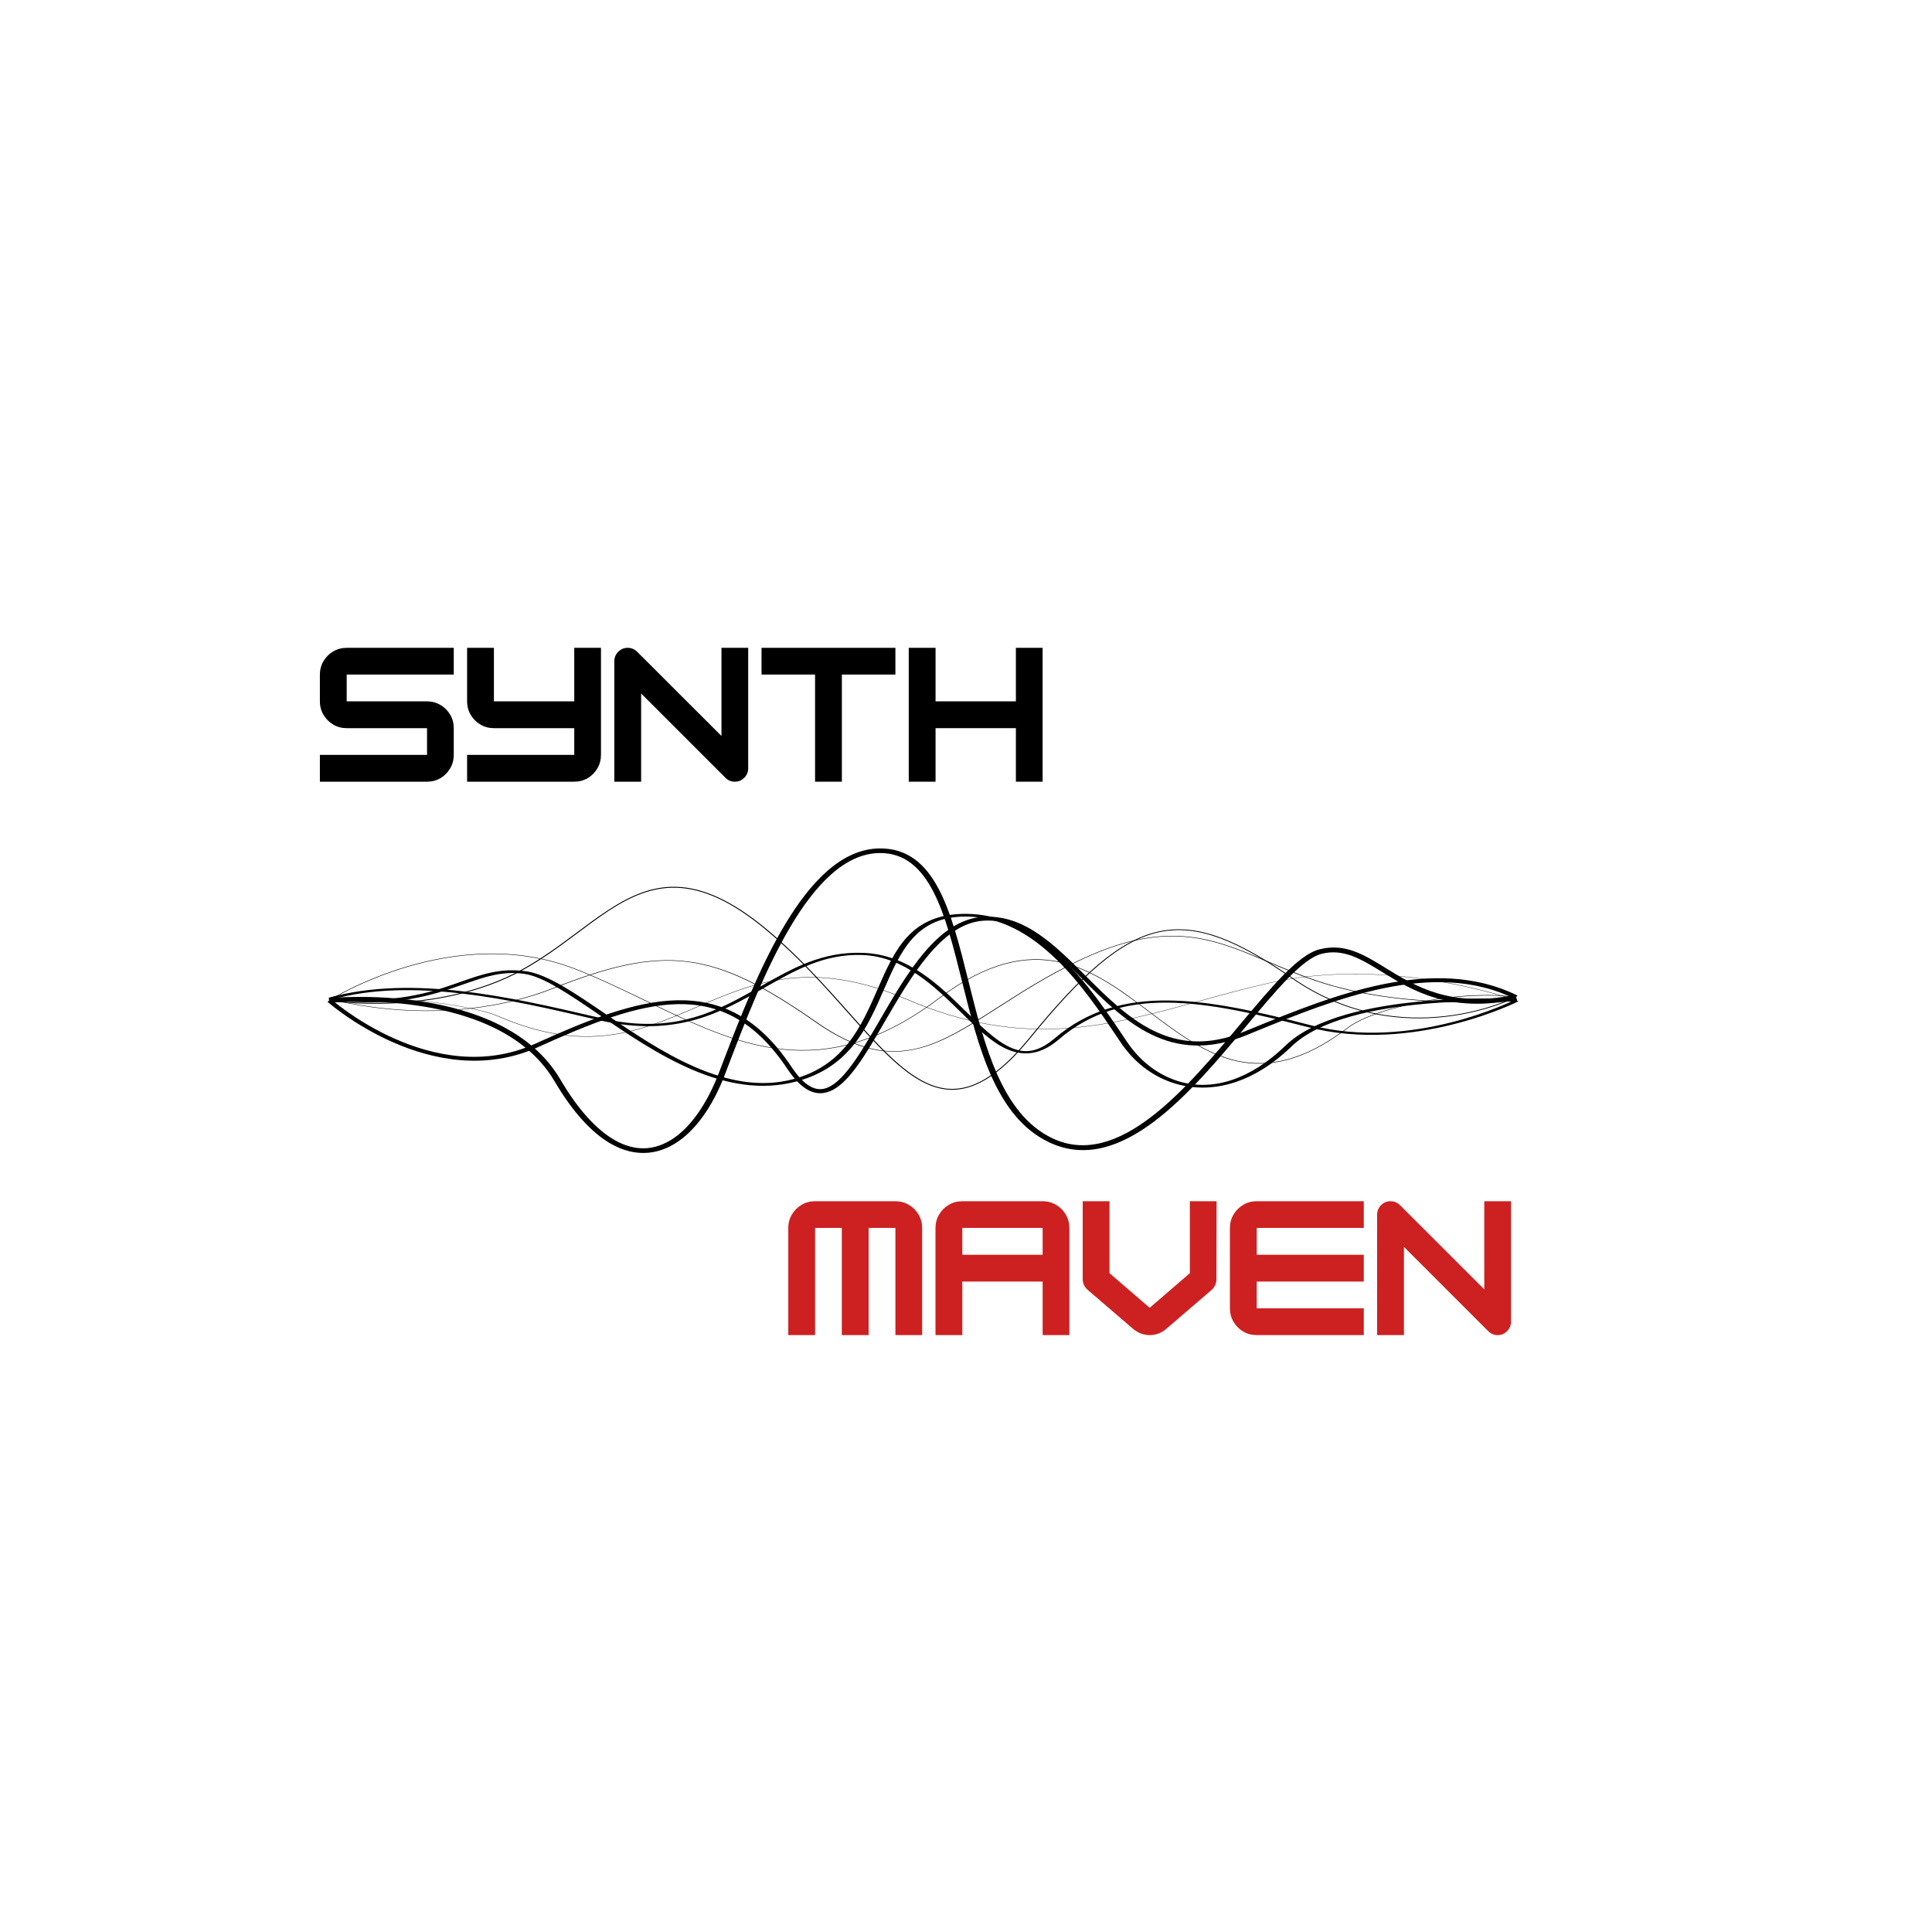
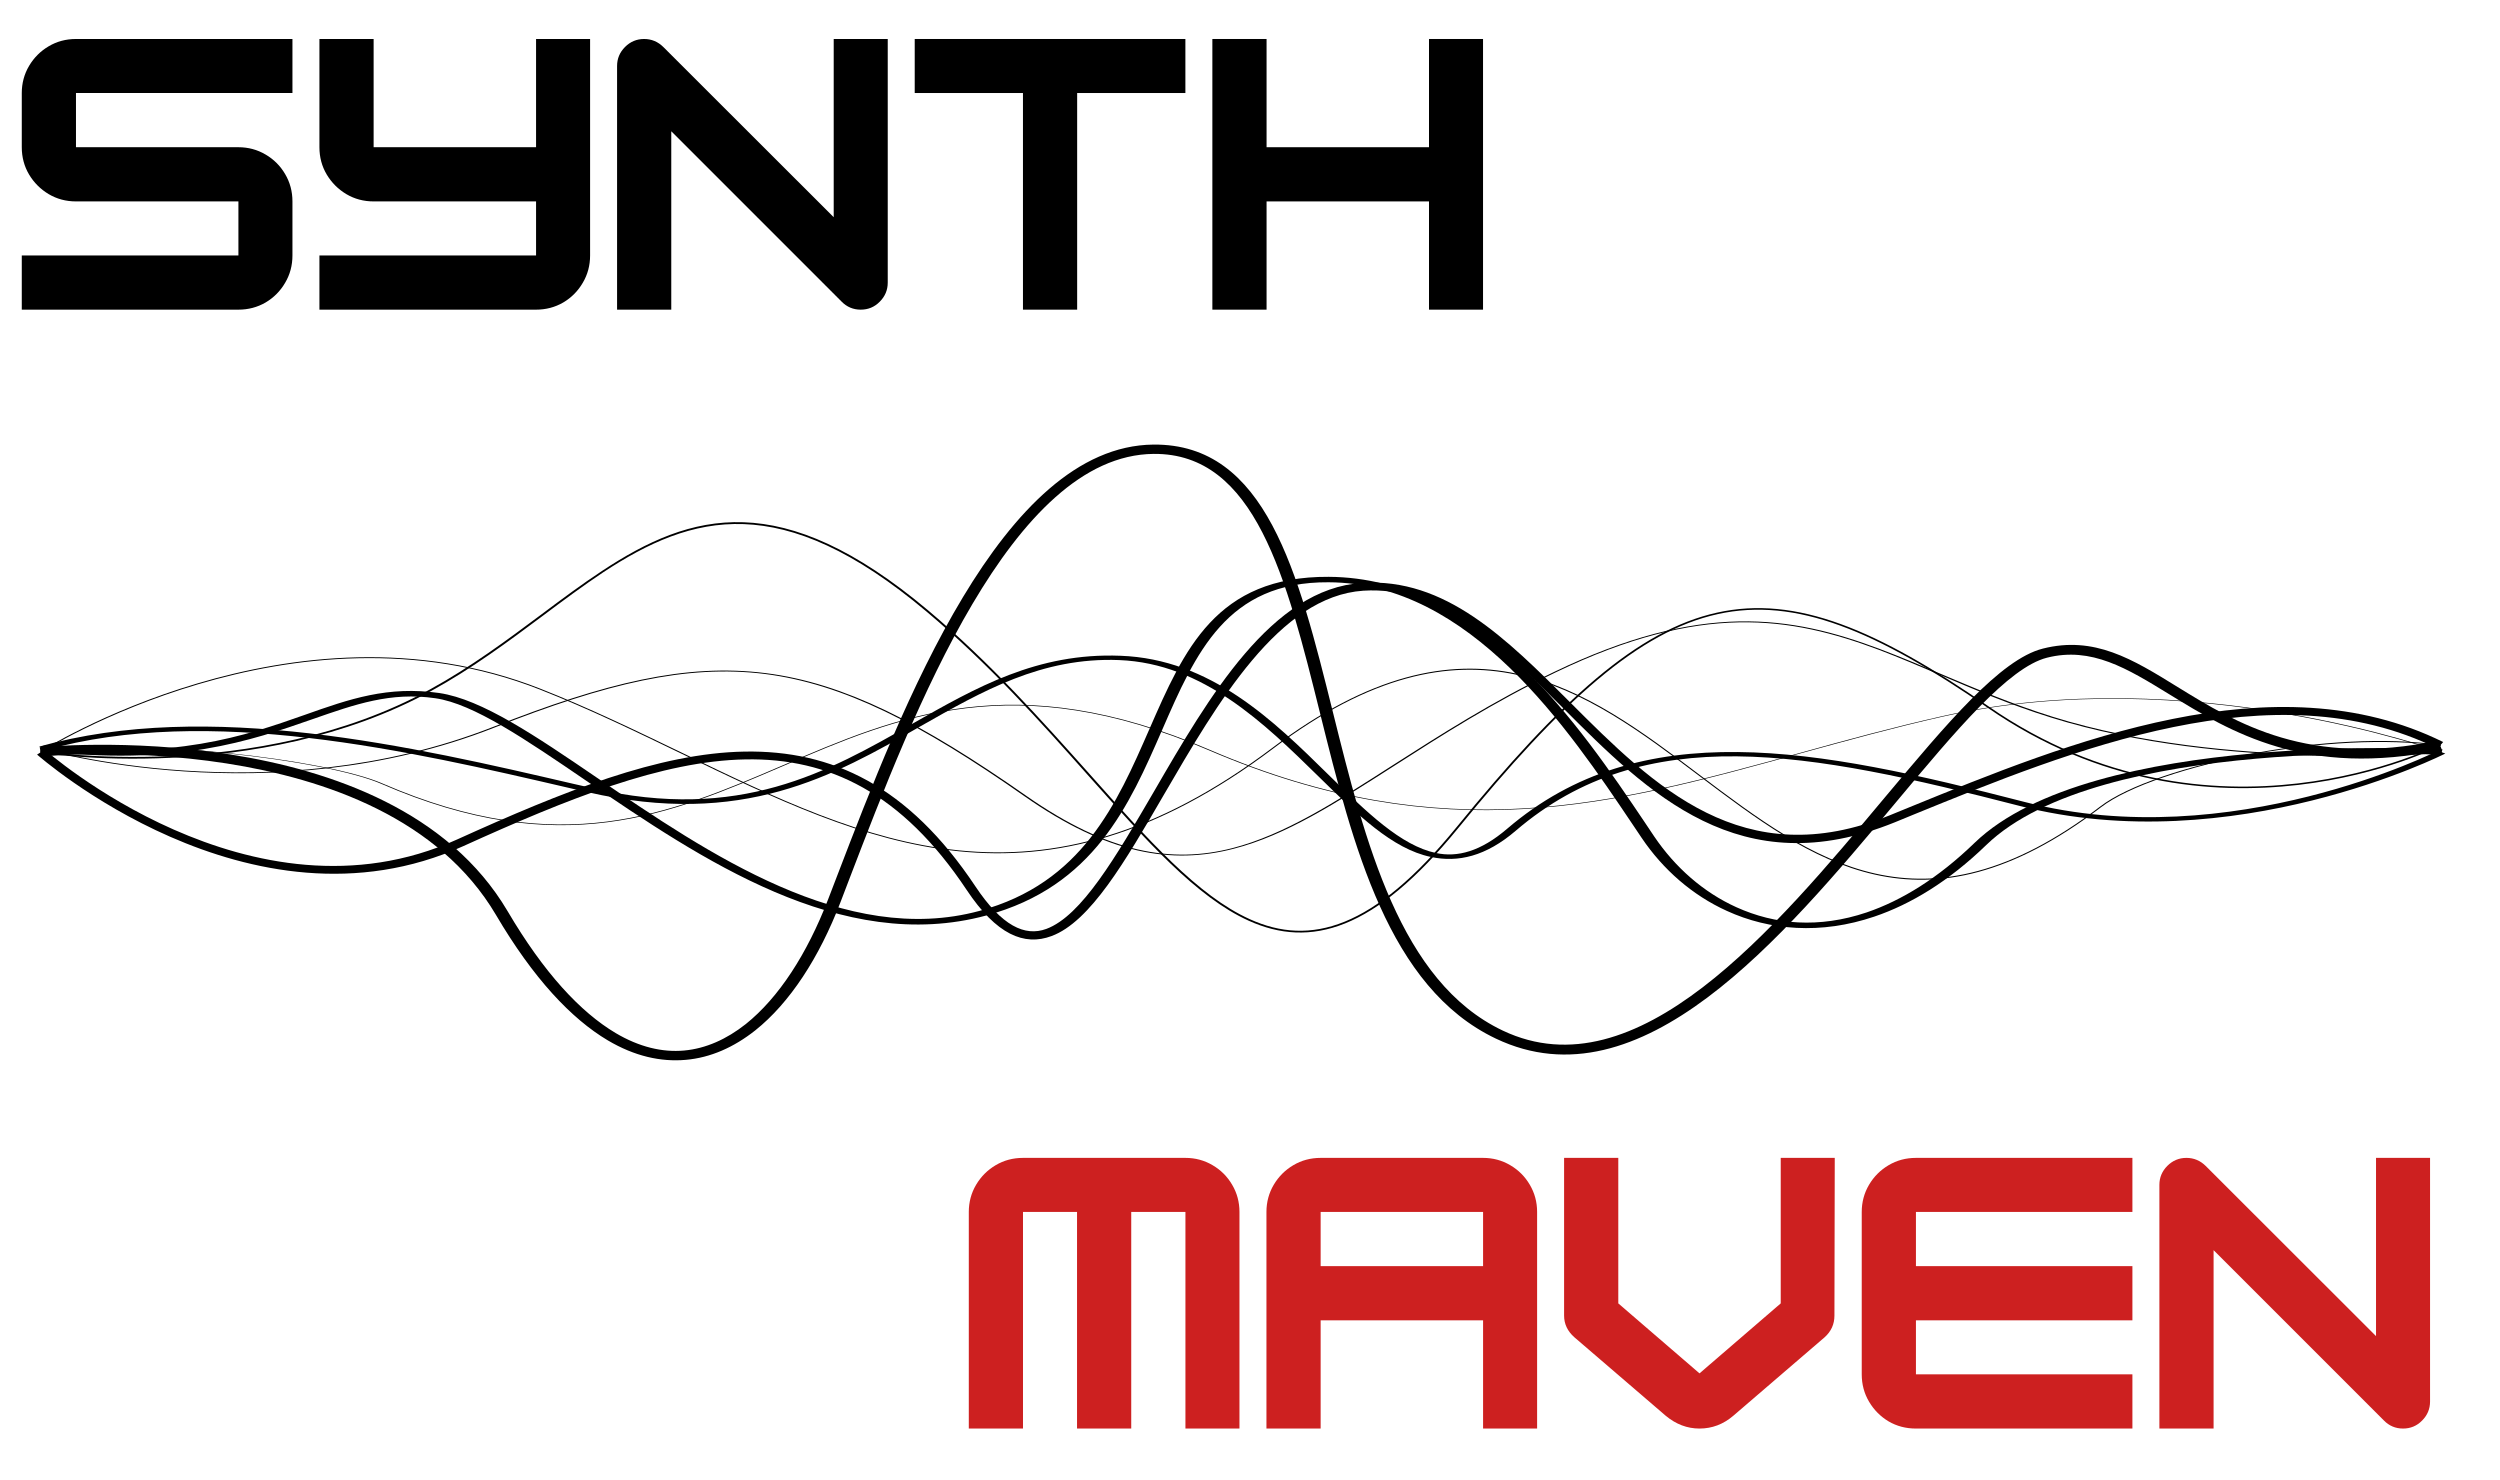
- <svg xmlns="http://www.w3.org/2000/svg" width="500" zoomAndPan="magnify" viewBox="0 0 375 375" height="500" preserveAspectRatio="xMidYMid meet" version="1.0">
+ <svg xmlns="http://www.w3.org/2000/svg" width="480" zoomAndPan="magnify" viewBox="60 122 240 142" height="284" preserveAspectRatio="xMidYMid meet" version="1.0">
  <defs>
    <g />
    <clipPath id="5b3883f59e">
      <path d="M 63 164.578 L 295 164.578 L 295 224 L 63 224 Z M 63 164.578 " clip-rule="nonzero" />
    </clipPath>
    <clipPath id="599f8430af">
      <rect x="0" width="144" y="0" height="40" />
    </clipPath>
    <clipPath id="a174bab76c">
      <rect x="0" width="144" y="0" height="40" />
    </clipPath>
  </defs>
  <rect x="-37.5" width="450" fill="#ffffff" y="-37.5" height="450" fill-opacity="1" />
  <rect x="-37.5" width="450" fill="#ffffff" y="-37.5" height="450" fill-opacity="1" />
  <path fill="#000000" d="M 294.398 194.172 C 294.336 194.172 273.73 196.023 257.023 190.801 C 253.105 189.574 249.621 188.094 246.328 186.699 C 244.355 185.867 242.449 185.055 240.523 184.328 C 231.918 181.082 223.297 179.727 209.223 186.492 C 203.211 189.363 198.234 192.57 193.738 195.441 C 188.121 199.043 183.312 202.125 178.336 203.414 C 172.512 204.91 166.438 203.934 158.52 198.398 C 148.465 191.363 141.066 187.574 133.48 186.617 C 125.871 185.66 118.117 187.535 107.359 191.777 C 85.949 200.207 64.141 193.859 64.078 193.84 L 63.977 193.902 C 64.035 193.922 85.969 200.312 107.484 191.84 C 118.203 187.617 125.891 185.766 133.418 186.699 C 140.941 187.656 148.32 191.406 158.352 198.438 C 166.355 204.039 172.512 205.016 178.441 203.477 C 183.457 202.188 188.266 199.086 193.902 195.484 C 198.379 192.613 203.375 189.406 209.367 186.535 C 223.316 179.832 231.859 181.184 240.398 184.391 C 242.305 185.117 244.211 185.93 246.18 186.762 C 249.496 188.18 252.961 189.656 256.898 190.883 C 273.688 196.129 294.375 194.277 294.438 194.277 L 294.398 194.195 Z M 294.398 194.172 " fill-opacity="1" fill-rule="nonzero" />
  <path fill="#000000" d="M 294.457 194.195 C 294.398 194.172 270.227 185.41 246.43 190.758 C 241.723 191.82 237.227 193.047 232.812 194.277 C 215.004 199.188 198.691 203.684 176.137 193.984 C 157.359 185.91 146.125 190.738 135.074 195.504 C 124.359 200.105 113.828 204.641 96.707 197.211 C 94.074 196.066 88.27 194.941 81.738 194.277 C 75.832 193.672 69.344 193.422 64.035 193.84 L 64.059 193.883 C 69.344 193.465 75.832 193.715 81.719 194.316 C 88.227 194.984 94.012 196.109 96.621 197.254 C 113.828 204.727 124.398 200.168 135.156 195.547 C 146.164 190.801 157.359 185.992 176.055 194.027 C 198.672 203.746 215.027 199.25 232.875 194.316 C 237.27 193.109 241.766 191.863 246.473 190.801 C 270.184 185.473 294.293 194.215 294.375 194.234 Z M 294.457 194.195 " fill-opacity="1" fill-rule="nonzero" />
  <path fill="#000000" d="M 294.043 194.07 C 293.98 194.09 274.207 204.102 254.41 199 C 244.254 196.379 235.09 194.277 226.82 194.195 C 218.469 194.109 211.109 196.066 204.684 201.562 C 202.133 203.746 199.914 204.328 197.863 203.891 C 194.484 203.184 191.188 199.957 187.539 196.379 C 182.254 191.176 176.223 185.266 167.559 184.953 C 159.578 184.641 153.711 187.992 147.574 191.488 C 139.512 196.086 130.992 200.938 116.895 197.668 C 116.293 197.523 115.691 197.398 115.07 197.254 C 99.668 193.672 79.977 189.094 63.766 193.672 L 64.305 194.027 C 80.02 189.594 99.422 194.109 114.574 197.629 C 115.195 197.773 115.797 197.918 116.398 198.043 C 131.262 201.477 140.051 196.484 148.34 191.738 C 154.312 188.344 160.012 185.078 167.434 185.367 C 175.496 185.68 181.402 191.469 186.586 196.547 C 190.297 200.188 193.656 203.496 197.363 204.266 C 199.977 204.828 202.652 204.203 205.512 201.75 C 211.73 196.422 218.777 194.527 226.738 194.609 C 234.781 194.691 243.816 196.773 253.832 199.355 C 274.371 204.641 294.688 194.379 294.75 194.34 L 294.004 194.07 Z M 294.043 194.07 " fill-opacity="1" fill-rule="nonzero" />
  <path fill="#000000" d="M 294.48 193.945 C 294.375 193.945 260.855 192.008 249.559 202.914 C 246.059 206.305 242.555 208.449 239.195 209.594 C 236.914 210.363 234.699 210.656 232.625 210.551 C 230.531 210.449 228.543 209.93 226.695 209.094 C 223.523 207.66 220.809 205.266 218.797 202.289 C 218.508 201.852 218.219 201.414 217.906 200.957 C 211.688 191.715 202.09 177.461 187.559 177.375 C 176.738 177.312 173.672 184.371 170.336 192.008 C 167.227 199.125 163.887 206.785 154.02 209.449 C 141.168 212.926 127.945 203.914 117.352 196.691 C 111.402 192.633 106.262 189.137 102.18 188.531 C 97.246 187.824 93.574 189.094 89.242 190.633 C 83.562 192.633 76.66 195.047 64.203 193.57 L 63.871 194.07 C 76.949 195.609 84.125 193.09 90.031 191.031 C 94.094 189.613 97.516 188.406 101.785 189.031 C 105.453 189.551 110.492 193.008 116.293 196.961 C 127.199 204.391 140.773 213.652 154.684 209.887 C 165.008 207.098 168.406 199.312 171.559 192.09 C 174.793 184.66 177.777 177.836 187.539 177.898 C 201.16 177.961 210.59 192.008 216.703 201.102 C 217.016 201.562 217.305 202 217.598 202.434 C 219.648 205.473 222.469 207.949 225.785 209.449 C 227.836 210.387 230.074 210.949 232.457 211.074 C 234.863 211.199 237.371 210.863 239.941 209.992 C 243.445 208.805 247.094 206.598 250.68 203.121 C 261.605 192.57 294.211 194.465 294.312 194.465 Z M 294.48 193.945 " fill-opacity="1" fill-rule="nonzero" />
  <path fill="#000000" d="M 63.914 194.109 C 63.977 194.109 84.578 197.355 101.285 188.18 C 105.203 186.035 108.688 183.434 111.984 180.977 C 113.953 179.5 115.859 178.086 117.785 176.816 C 126.391 171.133 135.012 168.762 149.086 180.582 C 155.098 185.641 160.074 191.238 164.57 196.273 C 170.188 202.582 175 207.992 179.973 210.238 C 185.797 212.883 191.871 211.156 199.789 201.457 C 209.844 189.113 217.242 182.496 224.832 180.812 C 232.438 179.125 240.191 182.414 250.949 189.844 C 272.363 204.641 294.168 193.484 294.23 193.445 L 294.336 193.57 C 294.273 193.609 272.34 204.828 250.824 189.949 C 240.109 182.559 232.418 179.293 224.895 180.957 C 217.367 182.621 209.988 189.219 199.957 201.539 C 191.953 211.344 185.797 213.07 179.871 210.387 C 174.852 208.117 170.043 202.707 164.406 196.379 C 159.93 191.344 154.934 185.742 148.941 180.707 C 134.992 168.969 126.453 171.32 117.91 176.941 C 116.004 178.211 114.098 179.625 112.129 181.102 C 108.812 183.578 105.348 186.16 101.41 188.324 C 84.621 197.523 63.934 194.277 63.871 194.277 L 63.914 194.133 Z M 63.914 194.109 " fill-opacity="1" fill-rule="nonzero" />
  <path fill="#000000" d="M 63.852 194.152 C 63.914 194.109 88.082 178.75 111.879 188.117 C 116.586 189.969 121.082 192.152 125.496 194.277 C 143.305 202.895 159.617 210.781 182.172 193.777 C 200.949 179.625 212.188 188.094 223.234 196.441 C 233.953 204.516 244.48 212.488 261.605 199.438 C 264.234 197.418 270.039 195.465 276.57 194.277 C 282.477 193.195 288.965 192.758 294.273 193.508 L 294.25 193.59 C 288.965 192.863 282.477 193.297 276.59 194.359 C 270.082 195.547 264.297 197.504 261.688 199.5 C 244.48 212.613 233.91 204.621 223.152 196.504 C 212.145 188.199 200.949 179.75 182.254 193.84 C 159.637 210.887 143.285 202.977 125.438 194.359 C 121.043 192.238 116.543 190.051 111.836 188.199 C 88.125 178.855 64.016 194.172 63.934 194.215 Z M 63.852 194.152 " fill-opacity="1" fill-rule="nonzero" />
  <path fill="#000000" d="M 64.266 193.945 C 64.328 193.984 84.102 211.551 103.898 202.582 C 114.055 197.98 123.219 194.297 131.488 194.152 C 139.844 194.008 147.199 197.418 153.629 207.078 C 156.176 210.906 158.395 211.926 160.445 211.176 C 163.824 209.93 167.121 204.266 170.77 198.004 C 176.055 188.887 182.086 178.52 190.754 177.961 C 198.734 177.438 204.598 183.289 210.734 189.426 C 218.797 197.48 227.316 205.996 241.414 200.27 C 242.016 200.02 242.617 199.77 243.238 199.523 C 258.641 193.234 278.332 185.223 294.543 193.234 L 294.004 193.859 C 278.289 186.098 258.887 194.008 243.734 200.188 C 243.113 200.438 242.512 200.688 241.91 200.938 C 227.047 206.973 218.258 198.191 209.969 189.887 C 204 183.934 198.297 178.23 190.875 178.707 C 182.812 179.25 176.906 189.406 171.723 198.312 C 168.012 204.703 164.656 210.488 160.945 211.863 C 158.332 212.84 155.66 211.738 152.797 207.43 C 146.578 198.086 139.531 194.754 131.57 194.902 C 123.527 195.047 114.492 198.688 104.48 203.227 C 83.938 212.508 63.621 194.484 63.559 194.441 L 64.305 193.965 Z M 64.266 193.945 " fill-opacity="1" fill-rule="nonzero" />
  <g clip-path="url(#5b3883f59e)">
    <path fill="#000000" d="M 63.809 193.734 C 63.914 193.734 97.43 190.32 108.727 209.469 C 112.23 215.422 115.734 219.168 119.094 221.168 C 121.371 222.52 123.59 223.039 125.664 222.852 C 127.758 222.664 129.746 221.77 131.594 220.312 C 134.766 217.773 137.48 213.57 139.488 208.367 C 139.781 207.617 140.07 206.848 140.383 206.035 C 146.602 189.824 156.199 164.828 170.727 164.68 C 181.547 164.578 184.617 176.941 187.953 190.344 C 191.062 202.832 194.402 216.254 204.27 220.938 C 217.121 227.035 230.344 211.238 240.938 198.562 C 246.887 191.469 252.027 185.305 256.109 184.266 C 261.043 183.016 264.711 185.266 269.047 187.949 C 274.727 191.445 281.629 195.691 294.086 193.09 L 294.418 193.984 C 281.336 196.691 274.164 192.277 268.258 188.656 C 264.195 186.16 260.773 184.059 256.504 185.141 C 252.836 186.078 247.797 192.09 241.992 199.043 C 231.09 212.094 217.512 228.328 203.605 221.707 C 193.281 216.797 189.883 203.164 186.73 190.488 C 183.496 177.48 180.512 165.492 170.75 165.574 C 157.129 165.699 147.699 190.32 141.582 206.266 C 141.273 207.055 140.984 207.848 140.691 208.598 C 138.641 213.945 135.82 218.273 132.504 220.918 C 130.453 222.539 128.215 223.539 125.828 223.746 C 123.426 223.957 120.918 223.395 118.348 221.875 C 114.844 219.793 111.195 215.922 107.609 209.824 C 96.684 191.32 64.078 194.629 63.977 194.629 L 63.809 193.715 Z M 63.809 193.734 " fill-opacity="1" fill-rule="nonzero" />
  </g>
  <g transform="matrix(1, 0, 0, 1, 60, 119)">
    <g clip-path="url(#599f8430af)">
      <g fill="#000000" fill-opacity="1">
        <g transform="translate(0.793664, 32.72688)">
          <g>
            <path d="M 27.281 -25.984 L 27.281 -20.797 L 6.5 -20.797 L 6.5 -15.594 L 22.094 -15.594 C 23.039 -15.594 23.91 -15.359 24.703 -14.891 C 25.492 -14.43 26.117 -13.805 26.578 -13.016 C 27.047 -12.223 27.281 -11.348 27.281 -10.391 L 27.281 -5.203 C 27.281 -4.242 27.047 -3.367 26.578 -2.578 C 26.117 -1.785 25.492 -1.156 24.703 -0.688 C 23.91 -0.227 23.039 0 22.094 0 L 1.297 0 L 1.297 -5.203 L 22.094 -5.203 L 22.094 -10.391 L 6.5 -10.391 C 5.539 -10.391 4.664 -10.625 3.875 -11.094 C 3.094 -11.562 2.469 -12.188 2 -12.969 C 1.531 -13.758 1.297 -14.633 1.297 -15.594 L 1.297 -20.797 C 1.297 -21.742 1.531 -22.613 2 -23.406 C 2.469 -24.195 3.094 -24.82 3.875 -25.281 C 4.664 -25.75 5.539 -25.984 6.5 -25.984 Z M 27.281 -25.984 " />
          </g>
        </g>
      </g>
      <g fill="#000000" fill-opacity="1">
        <g transform="translate(29.36783, 32.72688)">
          <g>
            <path d="M 22.094 -15.594 L 22.094 -25.984 L 27.281 -25.984 L 27.281 -5.203 C 27.281 -4.242 27.047 -3.367 26.578 -2.578 C 26.117 -1.785 25.492 -1.156 24.703 -0.688 C 23.91 -0.227 23.039 0 22.094 0 L 1.297 0 L 1.297 -5.203 L 22.094 -5.203 L 22.094 -10.391 L 6.5 -10.391 C 5.539 -10.391 4.664 -10.625 3.875 -11.094 C 3.094 -11.562 2.469 -12.188 2 -12.969 C 1.531 -13.758 1.297 -14.633 1.297 -15.594 L 1.297 -25.984 L 6.5 -25.984 L 6.5 -15.594 Z M 22.094 -15.594 " />
          </g>
        </g>
      </g>
      <g fill="#000000" fill-opacity="1">
        <g transform="translate(57.94199, 32.72688)">
          <g>
            <path d="M 6.5 0 L 1.297 0 L 1.297 -23.391 C 1.297 -24.098 1.551 -24.707 2.062 -25.219 C 2.57 -25.727 3.18 -25.984 3.891 -25.984 C 4.609 -25.984 5.227 -25.723 5.75 -25.203 L 22.094 -8.875 L 22.094 -25.984 L 27.281 -25.984 L 27.281 -2.594 C 27.281 -1.883 27.023 -1.273 26.516 -0.766 C 26.016 -0.254 25.406 0 24.688 0 C 23.969 0 23.352 -0.258 22.844 -0.781 L 6.5 -17.125 Z M 6.5 0 " />
          </g>
        </g>
      </g>
      <g fill="#000000" fill-opacity="1">
        <g transform="translate(86.51615, 32.72688)">
          <g>
            <path d="M 27.281 -25.984 L 27.281 -20.797 L 16.891 -20.797 L 16.891 0 L 11.688 0 L 11.688 -20.797 L 1.297 -20.797 L 1.297 -25.984 Z M 27.281 -25.984 " />
          </g>
        </g>
      </g>
      <g fill="#000000" fill-opacity="1">
        <g transform="translate(115.0903, 32.72688)">
          <g>
            <path d="M 22.094 -15.594 L 22.094 -25.984 L 27.281 -25.984 L 27.281 0 L 22.094 0 L 22.094 -10.391 L 6.5 -10.391 L 6.5 0 L 1.297 0 L 1.297 -25.984 L 6.5 -25.984 L 6.5 -15.594 Z M 22.094 -15.594 " />
          </g>
        </g>
      </g>
    </g>
  </g>
  <g transform="matrix(1, 0, 0, 1, 151, 227)">
    <g clip-path="url(#a174bab76c)">
      <g fill="#cd2020" fill-opacity="1">
        <g transform="translate(0.707479, 32.14108)">
          <g>
            <path d="M 6.5 -25.984 L 22.094 -25.984 C 23.039 -25.984 23.91 -25.75 24.703 -25.281 C 25.492 -24.82 26.117 -24.195 26.578 -23.406 C 27.047 -22.613 27.281 -21.742 27.281 -20.797 L 27.281 0 L 22.094 0 L 22.094 -20.797 L 16.891 -20.797 L 16.891 0 L 11.688 0 L 11.688 -20.797 L 6.5 -20.797 L 6.5 0 L 1.297 0 L 1.297 -20.797 C 1.297 -21.742 1.531 -22.613 2 -23.406 C 2.469 -24.195 3.094 -24.82 3.875 -25.281 C 4.664 -25.75 5.539 -25.984 6.5 -25.984 Z M 6.5 -25.984 " />
          </g>
        </g>
      </g>
      <g fill="#cd2020" fill-opacity="1">
        <g transform="translate(29.28164, 32.14108)">
          <g>
            <path d="M 6.5 -25.984 L 22.094 -25.984 C 23.039 -25.984 23.91 -25.75 24.703 -25.281 C 25.492 -24.82 26.117 -24.195 26.578 -23.406 C 27.047 -22.613 27.281 -21.742 27.281 -20.797 L 27.281 0 L 22.094 0 L 22.094 -10.391 L 6.5 -10.391 L 6.5 0 L 1.297 0 L 1.297 -20.797 C 1.297 -21.742 1.531 -22.613 2 -23.406 C 2.469 -24.195 3.094 -24.82 3.875 -25.281 C 4.664 -25.75 5.539 -25.984 6.5 -25.984 Z M 6.5 -20.797 L 6.5 -15.594 L 22.094 -15.594 L 22.094 -20.797 Z M 6.5 -20.797 " />
          </g>
        </g>
      </g>
      <g fill="#cd2020" fill-opacity="1">
        <g transform="translate(57.85581, 32.14108)">
          <g>
            <path d="M 14.297 0 C 13.117 0 12.035 -0.41 11.047 -1.234 L 2.281 -8.766 C 1.625 -9.348 1.297 -10.039 1.297 -10.844 L 1.297 -25.984 L 6.5 -25.984 L 6.5 -12.016 L 14.297 -5.297 L 22.094 -12.016 L 22.094 -25.984 L 27.281 -25.984 L 27.25 -10.844 C 27.25 -10.02 26.938 -9.328 26.312 -8.766 L 17.547 -1.234 C 16.586 -0.41 15.504 0 14.297 0 Z M 14.297 0 " />
          </g>
        </g>
      </g>
      <g fill="#cd2020" fill-opacity="1">
        <g transform="translate(86.42997, 32.14108)">
          <g>
            <path d="M 27.281 -25.984 L 27.281 -20.797 L 6.5 -20.797 L 6.5 -15.594 L 27.281 -15.594 L 27.281 -10.391 L 6.5 -10.391 L 6.5 -5.203 L 27.281 -5.203 L 27.281 0 L 6.5 0 C 5.539 0 4.664 -0.227 3.875 -0.688 C 3.094 -1.156 2.469 -1.785 2 -2.578 C 1.531 -3.367 1.297 -4.242 1.297 -5.203 L 1.297 -20.797 C 1.297 -21.742 1.531 -22.613 2 -23.406 C 2.469 -24.195 3.094 -24.82 3.875 -25.281 C 4.664 -25.75 5.539 -25.984 6.5 -25.984 Z M 27.281 -25.984 " />
          </g>
        </g>
      </g>
      <g fill="#cd2020" fill-opacity="1">
        <g transform="translate(115.0041, 32.14108)">
          <g>
            <path d="M 6.5 0 L 1.297 0 L 1.297 -23.391 C 1.297 -24.098 1.551 -24.707 2.062 -25.219 C 2.57 -25.727 3.18 -25.984 3.891 -25.984 C 4.609 -25.984 5.227 -25.723 5.75 -25.203 L 22.094 -8.875 L 22.094 -25.984 L 27.281 -25.984 L 27.281 -2.594 C 27.281 -1.883 27.023 -1.273 26.516 -0.766 C 26.016 -0.254 25.406 0 24.688 0 C 23.969 0 23.352 -0.258 22.844 -0.781 L 6.5 -17.125 Z M 6.5 0 " />
          </g>
        </g>
      </g>
    </g>
  </g>
</svg>
